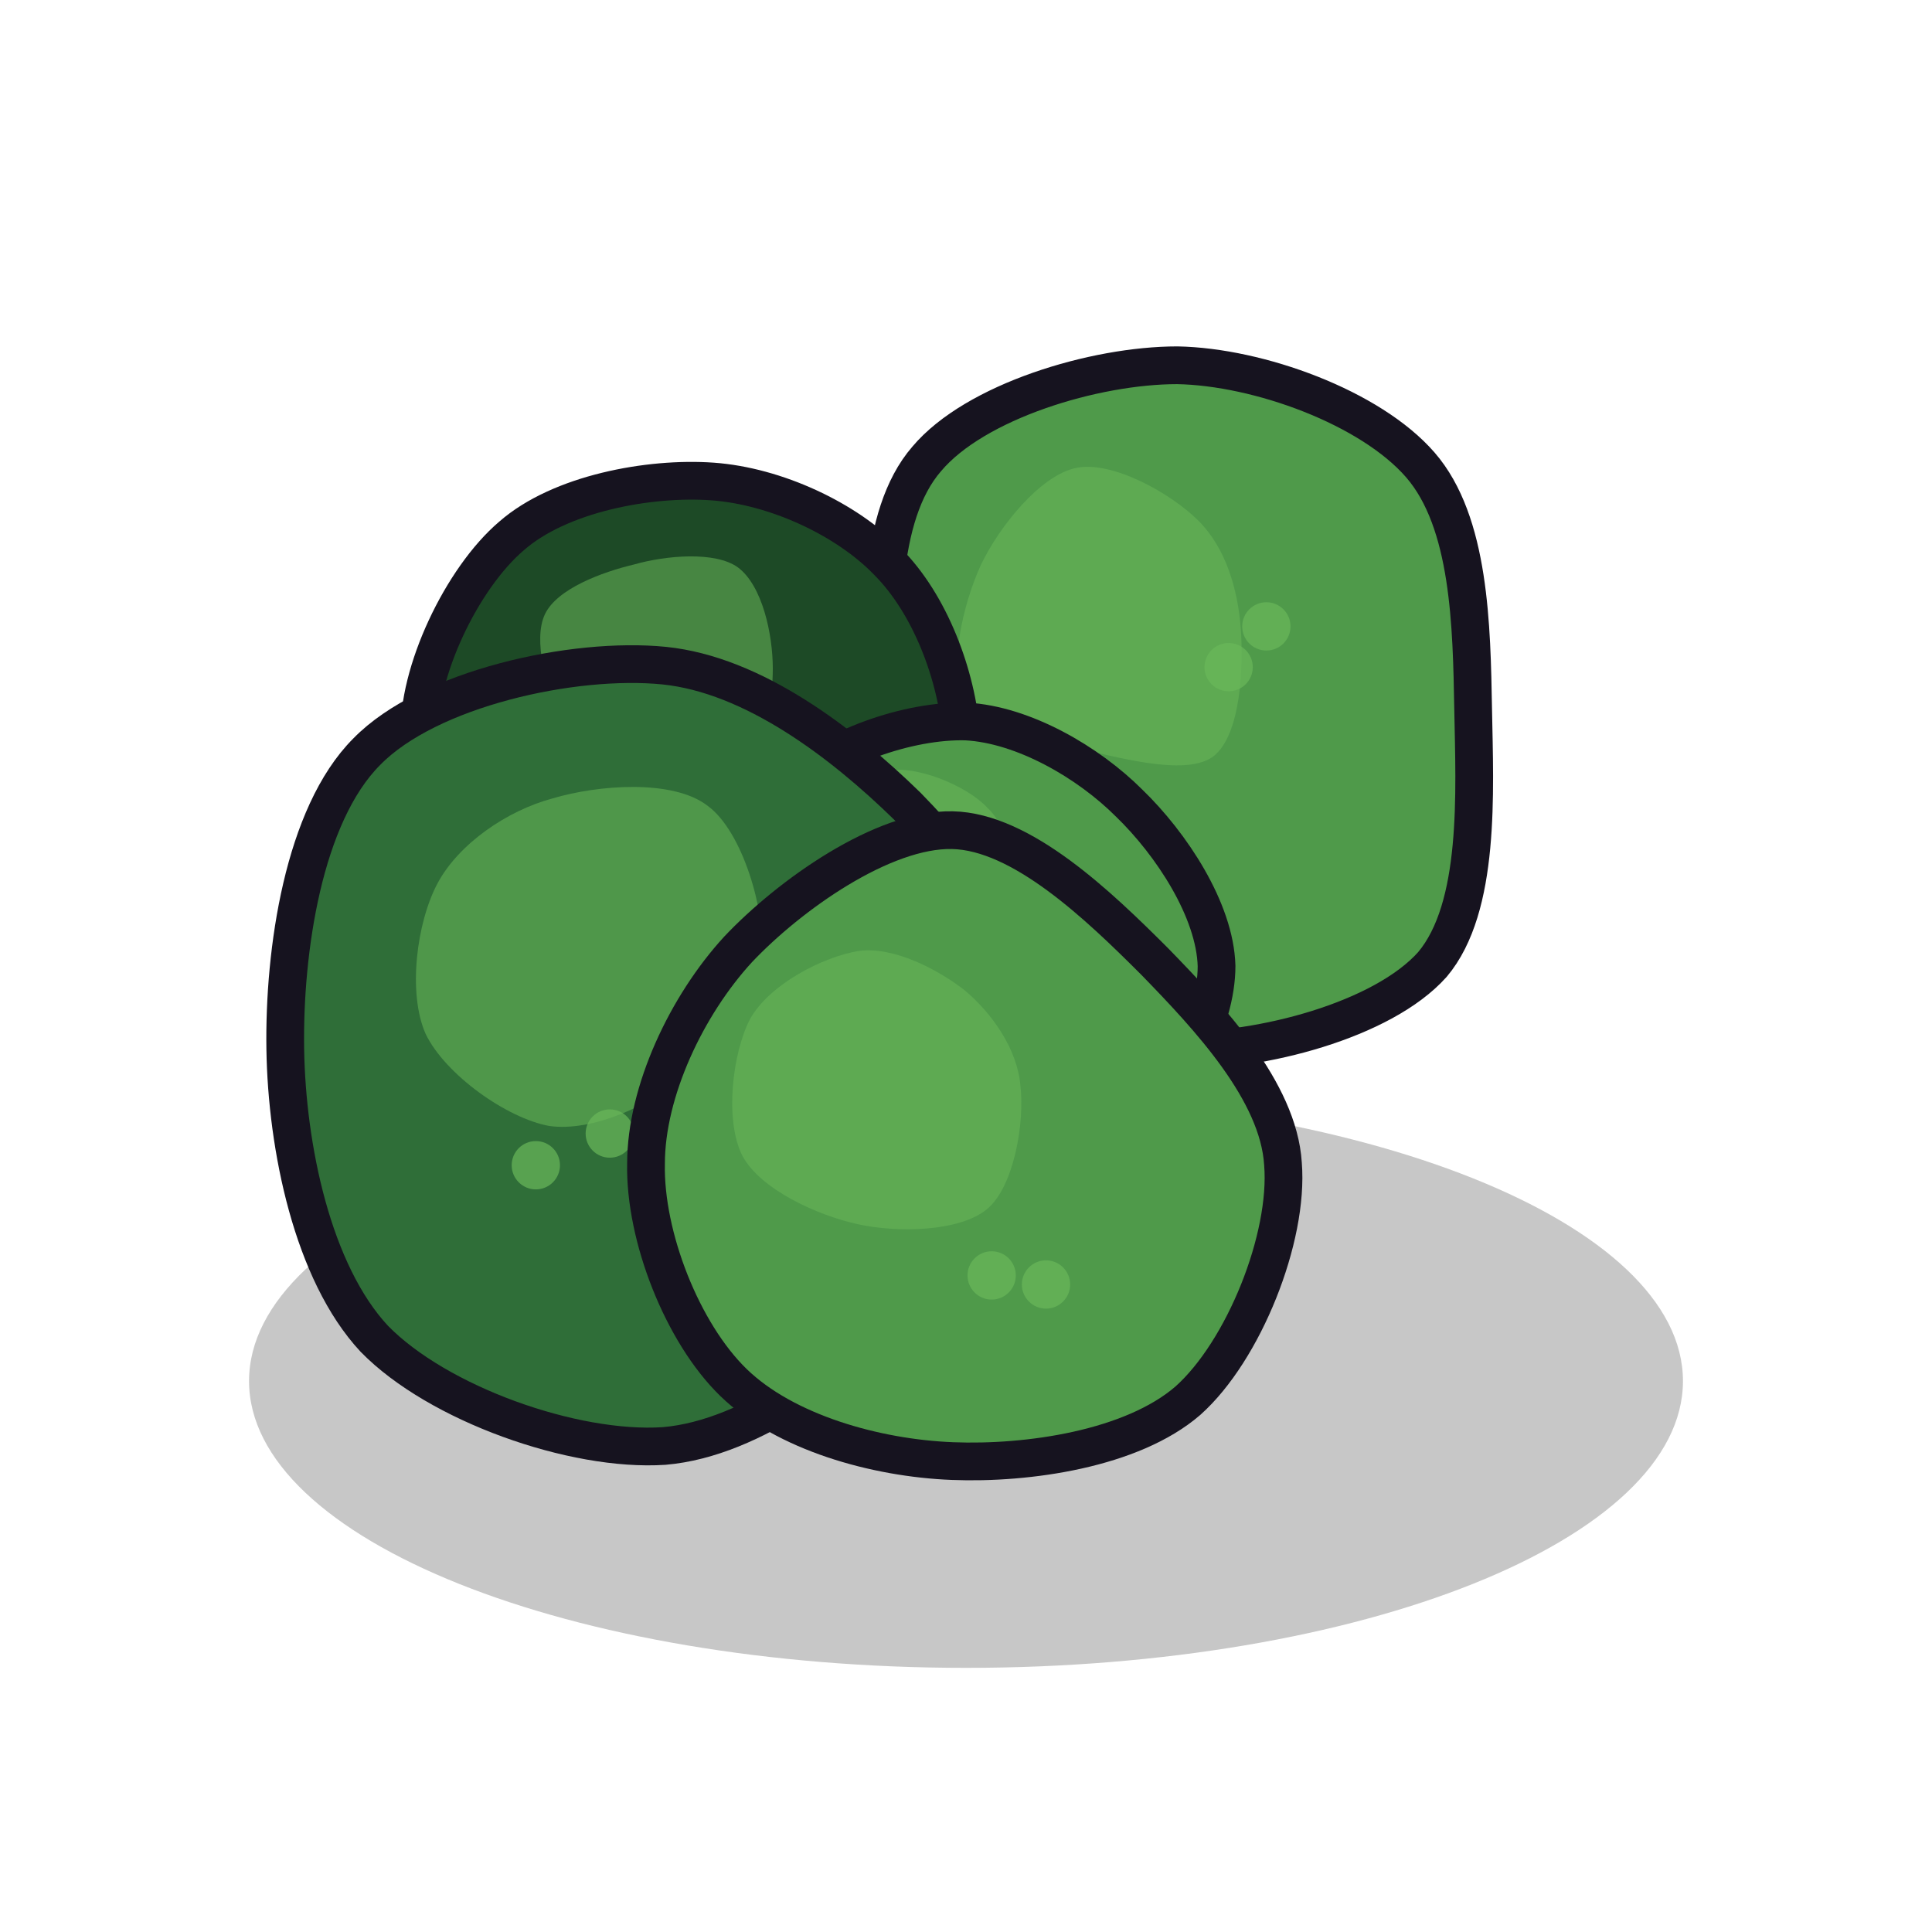
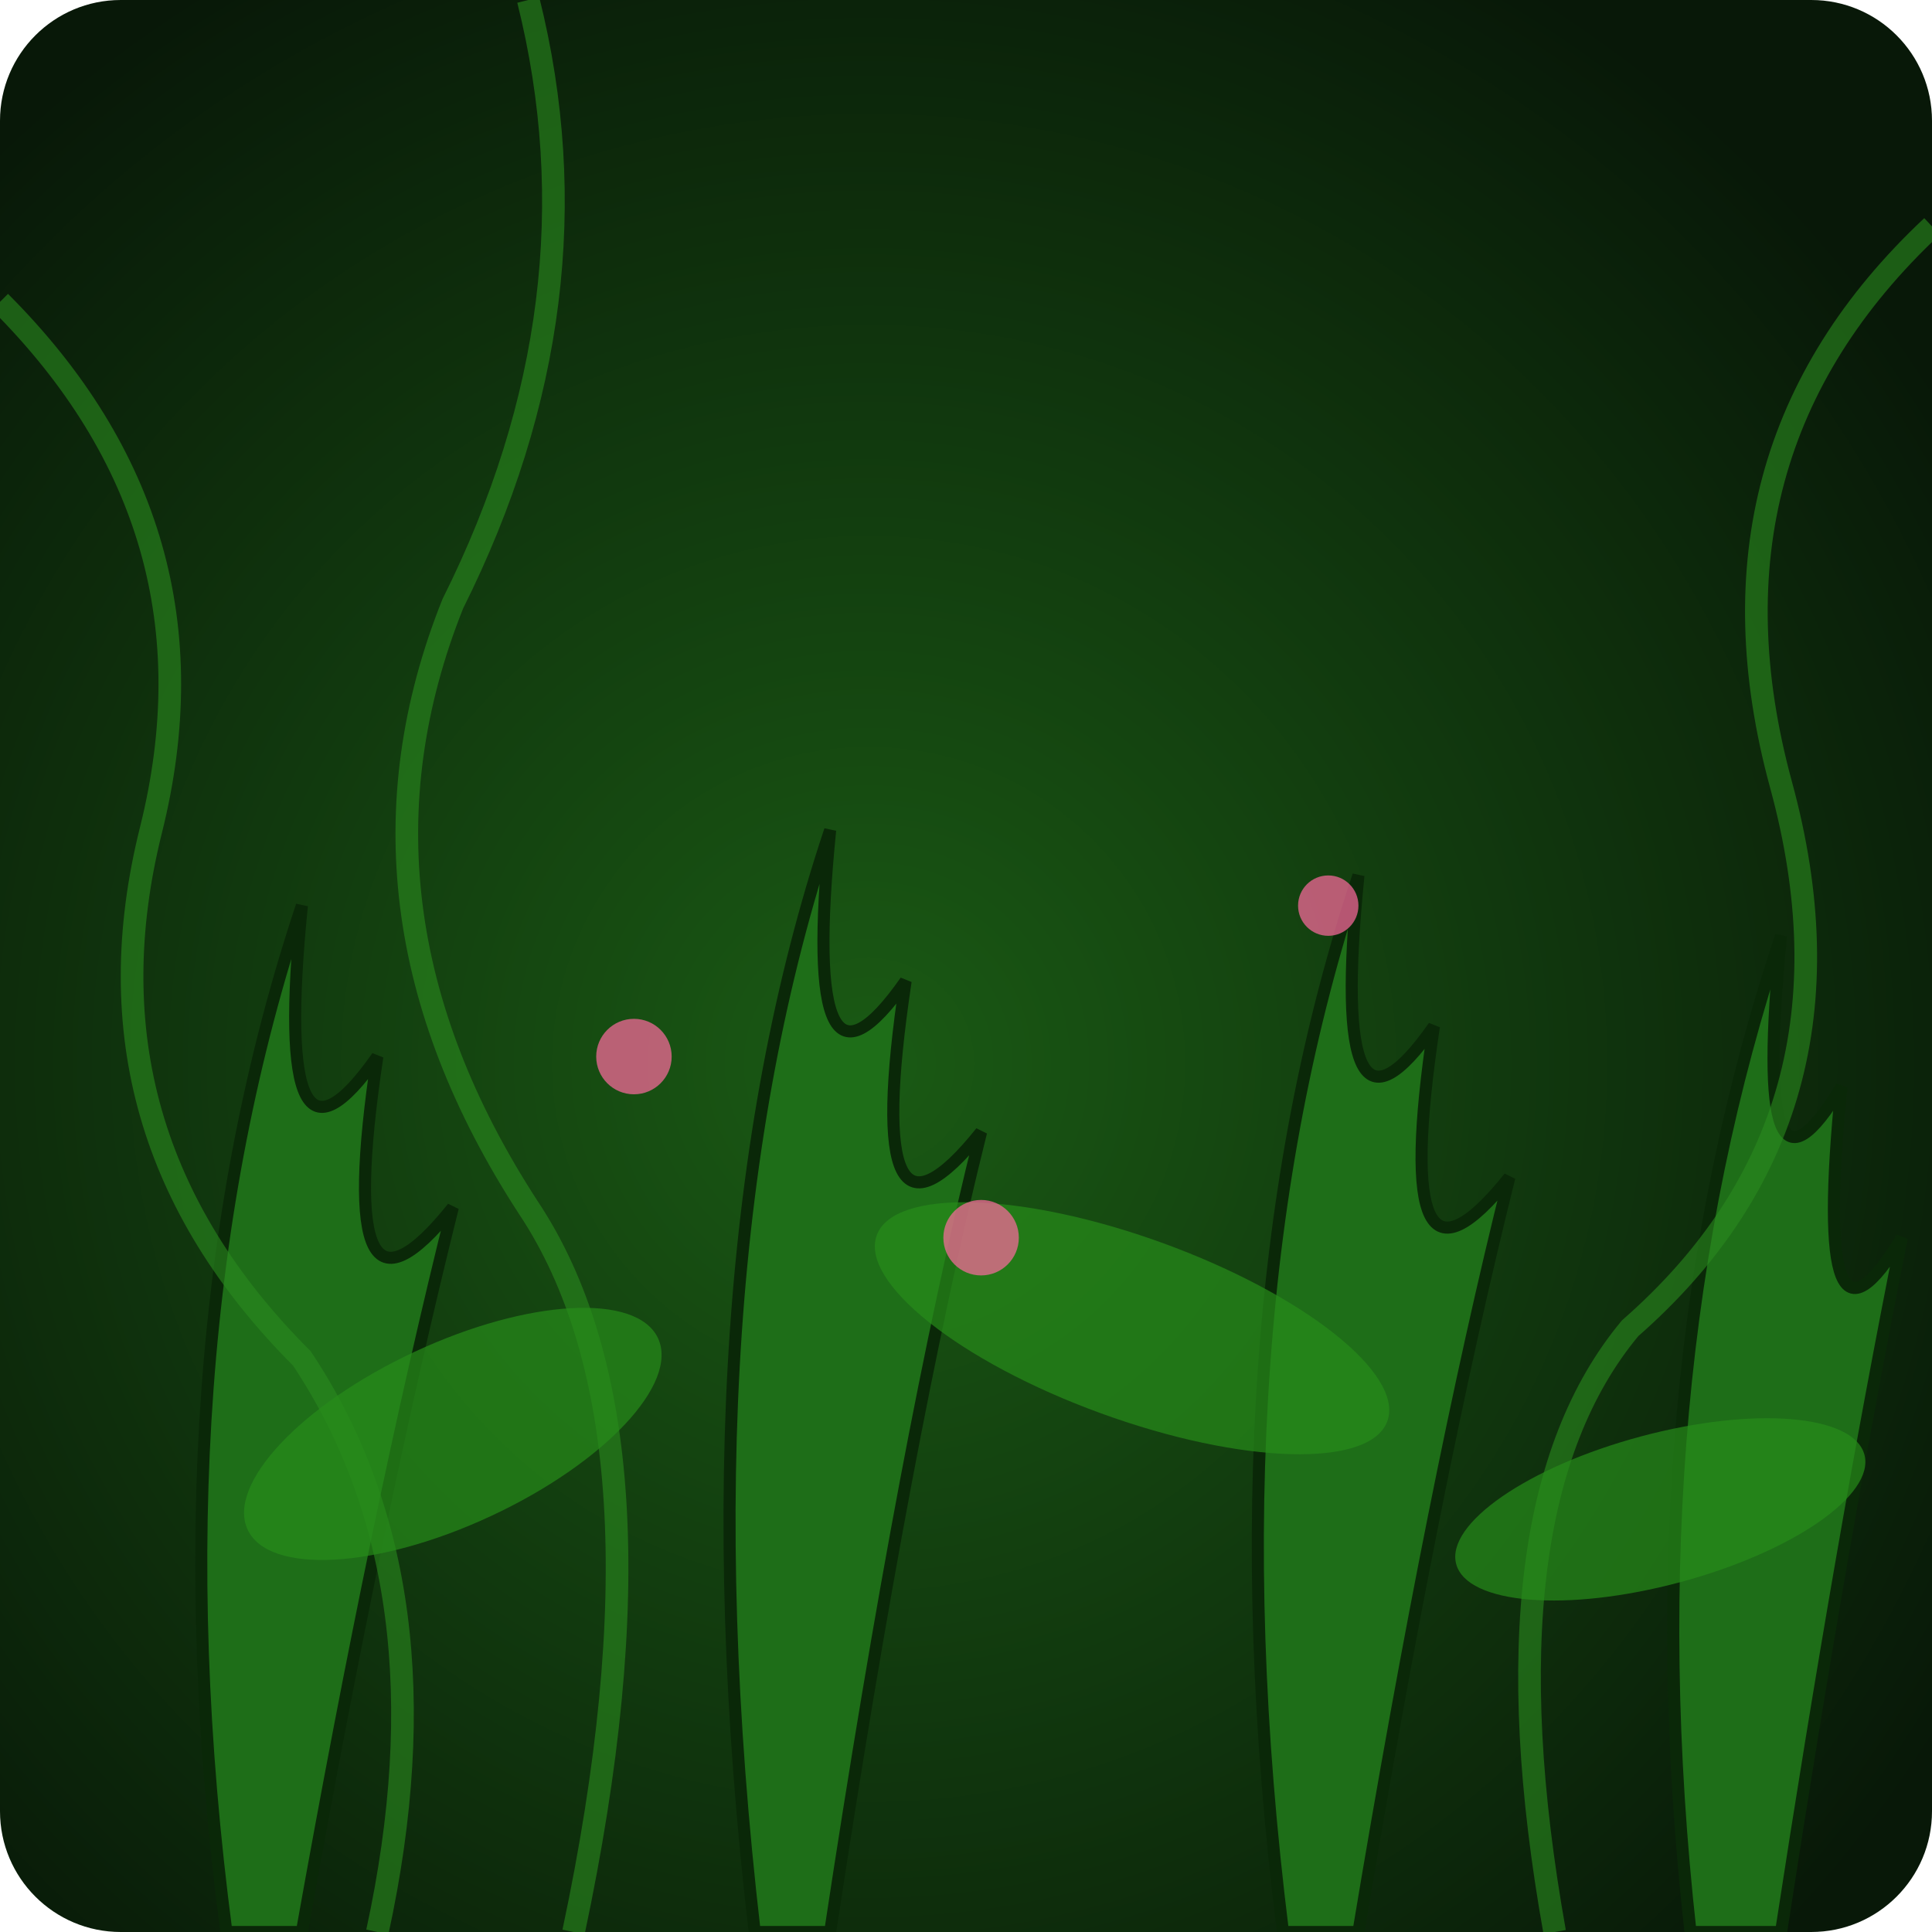
<svg xmlns="http://www.w3.org/2000/svg" width="128" height="128" viewBox="0 0 128 128">
-   <ellipse cx="64.0" cy="91.5" rx="47.5" ry="19.0" fill="#000000" opacity="0.22" />
-   <path d="M 97.6 47.0 C 97.7 52.5, 98.1 60.1, 94.9 63.9 C 91.6 67.6, 83.5 69.7, 78.0 69.6 C 72.5 69.4, 65.2 66.8, 61.9 63.0 C 58.7 59.2, 58.6 52.4, 58.5 47.0 C 58.4 41.5, 58.1 34.2, 61.4 30.4 C 64.6 26.6, 72.5 24.2, 78.0 24.2 C 83.4 24.3, 90.8 27.0, 94.1 30.8 C 97.4 34.6, 97.5 41.5, 97.6 47.0 Z" fill="#4f9a4a" stroke="#16131f" stroke-width="2.5" stroke-linejoin="round" />
-   <path d="M 82.2 41.6 C 82.4 44.2, 82.2 48.7, 80.4 50.1 C 78.7 51.4, 74.6 50.3, 71.9 49.7 C 69.1 49.1, 65.1 48.4, 63.9 46.3 C 62.8 44.3, 63.8 40.0, 65.0 37.4 C 66.2 34.9, 68.9 31.5, 71.3 31.0 C 73.7 30.5, 77.6 32.7, 79.4 34.5 C 81.2 36.3, 82.0 39.0, 82.2 41.6 Z" fill="#69b85a" opacity="0.55" />
-   <circle cx="83.9" cy="41.5" r="1.6" fill="#69b85a" opacity="0.7" />
-   <circle cx="81.4" cy="44.2" r="1.6" fill="#69b85a" opacity="0.7" />
-   <path d="M 63.7 48.8 C 64.0 53.0, 63.4 59.5, 60.6 62.2 C 57.9 65.0, 51.4 65.6, 47.2 65.4 C 43.0 65.1, 38.6 63.4, 35.4 60.7 C 32.1 57.9, 28.1 53.0, 27.8 48.8 C 27.6 44.6, 30.6 38.3, 33.9 35.5 C 37.1 32.7, 43.0 31.6, 47.2 31.9 C 51.4 32.2, 56.1 34.4, 58.8 37.2 C 61.6 40.0, 63.4 44.7, 63.7 48.8 Z" fill="#1d4a26" stroke="#16131f" stroke-width="2.5" stroke-linejoin="round" />
-   <path d="M 51.2 44.3 C 51.2 46.6, 50.6 49.9, 49.1 51.2 C 47.5 52.4, 43.9 52.4, 41.9 51.8 C 39.9 51.1, 38.1 49.3, 37.1 47.4 C 36.2 45.6, 35.3 42.4, 36.1 40.7 C 36.9 39.0, 39.9 37.9, 42.0 37.4 C 44.1 36.8, 47.4 36.5, 48.9 37.6 C 50.5 38.8, 51.2 42.0, 51.2 44.3 Z" fill="#69b85a" opacity="0.55" />
-   <circle cx="42.6" cy="45.0" r="1.6" fill="#69b85a" opacity="0.7" />
-   <circle cx="42.2" cy="51.9" r="1.6" fill="#69b85a" opacity="0.7" />
-   <path d="M 80.6 64.0 C 80.6 67.7, 78.1 72.1, 75.3 75.3 C 72.6 78.5, 68.0 82.9, 64.0 83.1 C 60.0 83.3, 54.4 79.6, 51.6 76.4 C 48.8 73.2, 47.2 68.0, 47.3 64.0 C 47.3 60.0, 49.4 54.9, 52.2 52.2 C 55.0 49.5, 60.2 47.7, 64.0 47.8 C 67.8 48.0, 72.1 50.5, 74.8 53.2 C 77.6 55.9, 80.5 60.3, 80.6 64.0 Z" fill="#4f9a4a" stroke="#16131f" stroke-width="2.5" stroke-linejoin="round" />
-   <path d="M 67.2 59.6 C 67.3 61.8, 67.5 65.5, 66.1 66.6 C 64.7 67.8, 60.9 67.1, 59.0 66.4 C 57.0 65.7, 55.2 64.3, 54.3 62.6 C 53.5 61.0, 53.2 58.4, 53.9 56.5 C 54.6 54.6, 56.6 51.6, 58.6 51.1 C 60.5 50.6, 64.0 52.0, 65.4 53.5 C 66.9 54.9, 67.1 57.4, 67.2 59.6 Z" fill="#69b85a" opacity="0.55" />
-   <circle cx="70.2" cy="69.5" r="1.6" fill="#69b85a" opacity="0.7" />
-   <circle cx="66.4" cy="70.2" r="1.6" fill="#69b85a" opacity="0.7" />
-   <path d="M 69.4 69.5 C 69.5 75.0, 64.7 81.7, 60.5 86.0 C 56.2 90.4, 49.9 95.3, 44.0 95.8 C 38.0 96.2, 29.0 93.0, 24.8 88.7 C 20.7 84.3, 19.0 76.0, 18.9 69.5 C 18.8 63.0, 20.1 54.0, 24.3 49.8 C 28.4 45.6, 38.0 43.5, 44.0 44.1 C 49.9 44.7, 55.8 49.2, 60.1 53.4 C 64.3 57.7, 69.4 64.1, 69.4 69.5 Z" fill="#2f6e38" stroke="#16131f" stroke-width="2.5" stroke-linejoin="round" />
-   <path d="M 50.5 63.3 C 50.2 66.3, 47.7 69.4, 45.4 71.3 C 43.1 73.2, 39.3 75.0, 36.4 74.6 C 33.6 74.1, 29.5 71.2, 28.2 68.5 C 27.0 65.8, 27.6 61.1, 29.0 58.5 C 30.4 55.9, 33.6 53.7, 36.6 52.9 C 39.6 52.0, 44.6 51.6, 46.9 53.4 C 49.2 55.1, 50.7 60.3, 50.5 63.3 Z" fill="#69b85a" opacity="0.55" />
-   <circle cx="40.4" cy="75.1" r="1.6" fill="#69b85a" opacity="0.7" />
-   <circle cx="35.5" cy="77.2" r="1.6" fill="#69b85a" opacity="0.7" />
-   <path d="M 85.0 77.1 C 85.4 82.0, 82.4 89.5, 78.7 92.8 C 75.0 96.0, 68.1 97.0, 63.1 96.8 C 58.0 96.6, 52.0 94.9, 48.6 91.6 C 45.2 88.3, 42.7 81.9, 42.8 77.1 C 42.8 72.3, 45.5 66.6, 48.9 62.9 C 52.3 59.3, 58.5 54.9, 63.1 55.0 C 67.7 55.1, 72.8 60.0, 76.5 63.7 C 80.1 67.4, 84.7 72.3, 85.0 77.1 Z" fill="#4f9a4a" stroke="#16131f" stroke-width="2.5" stroke-linejoin="round" />
-   <path d="M 67.6 71.9 C 67.9 74.3, 67.2 78.6, 65.4 80.1 C 63.6 81.6, 59.5 81.7, 56.8 81.1 C 54.1 80.5, 50.4 78.8, 49.2 76.6 C 48.0 74.3, 48.5 69.8, 49.7 67.5 C 51.0 65.2, 54.5 63.4, 56.9 63.0 C 59.2 62.7, 62.1 64.2, 63.9 65.6 C 65.7 67.1, 67.4 69.5, 67.6 71.9 Z" fill="#69b85a" opacity="0.55" />
-   <circle cx="69.3" cy="85.1" r="1.6" fill="#69b85a" opacity="0.7" />
-   <circle cx="65.7" cy="84.5" r="1.6" fill="#69b85a" opacity="0.7" />
+   <defs>
+     <radialGradient id="bg" cx="45%" cy="55%" r="65%">
+       <stop offset="0%" stop-color="#1a5a14" />
+       <stop offset="100%" stop-color="#081808" />
+     </radialGradient>
+   </defs>
+   <rect width="128" height="128" fill="url(#bg)" rx="8" />
+   <g fill="#1e6e18" stroke="#0a2808" stroke-width="0.8">
+     <path d="M15 128 Q10 90 20 60 Q18 80 25 70 Q22 90 30 80 Q25 100 20 128Z" />
+     <path d="M50 128 Q45 85 55 55 Q53 75 60 65 Q57 85 65 75 Q60 95 55 128Z" />
+     <path d="M85 128 Q80 88 90 58 Q88 78 95 68 Q92 88 100 78 Q95 98 90 128Z" />
+     <path d="M112 128 Q108 92 118 62 Q116 82 122 72 Q120 92 126 82 Q122 102 118 128Z" />
+   </g>
+   <g stroke="#2a8a1e" stroke-width="1.5" fill="none" opacity="0.6">
+     <path d="M0 20 Q15 35 10 55 Q5 75 20 90 Q30 105 25 128" />
+     <path d="M128 15 Q112 30 118 52 Q124 74 108 88 Q98 100 103 128" />
+     <path d="M35 0 Q40 20 30 40 Q22 60 35 80 Q45 95 38 128" />
+   </g>
+   <g fill="#268c1a" opacity="0.7">
+     <ellipse cx="30" cy="95" rx="15" ry="6" transform="rotate(-25 30 95)" />
+     <ellipse cx="75" cy="88" rx="18" ry="6" transform="rotate(20 75 88)" />
+     <ellipse cx="110" cy="100" rx="14" ry="5" transform="rotate(-15 110 100)" />
+   </g>
+   <g fill="#ff6aa0" opacity="0.7">
+     <circle cx="42" cy="70" r="2.5" />
+     <circle cx="88" cy="60" r="2" />
+     <circle cx="65" cy="82" r="2.5" />
+   </g>
</svg>
